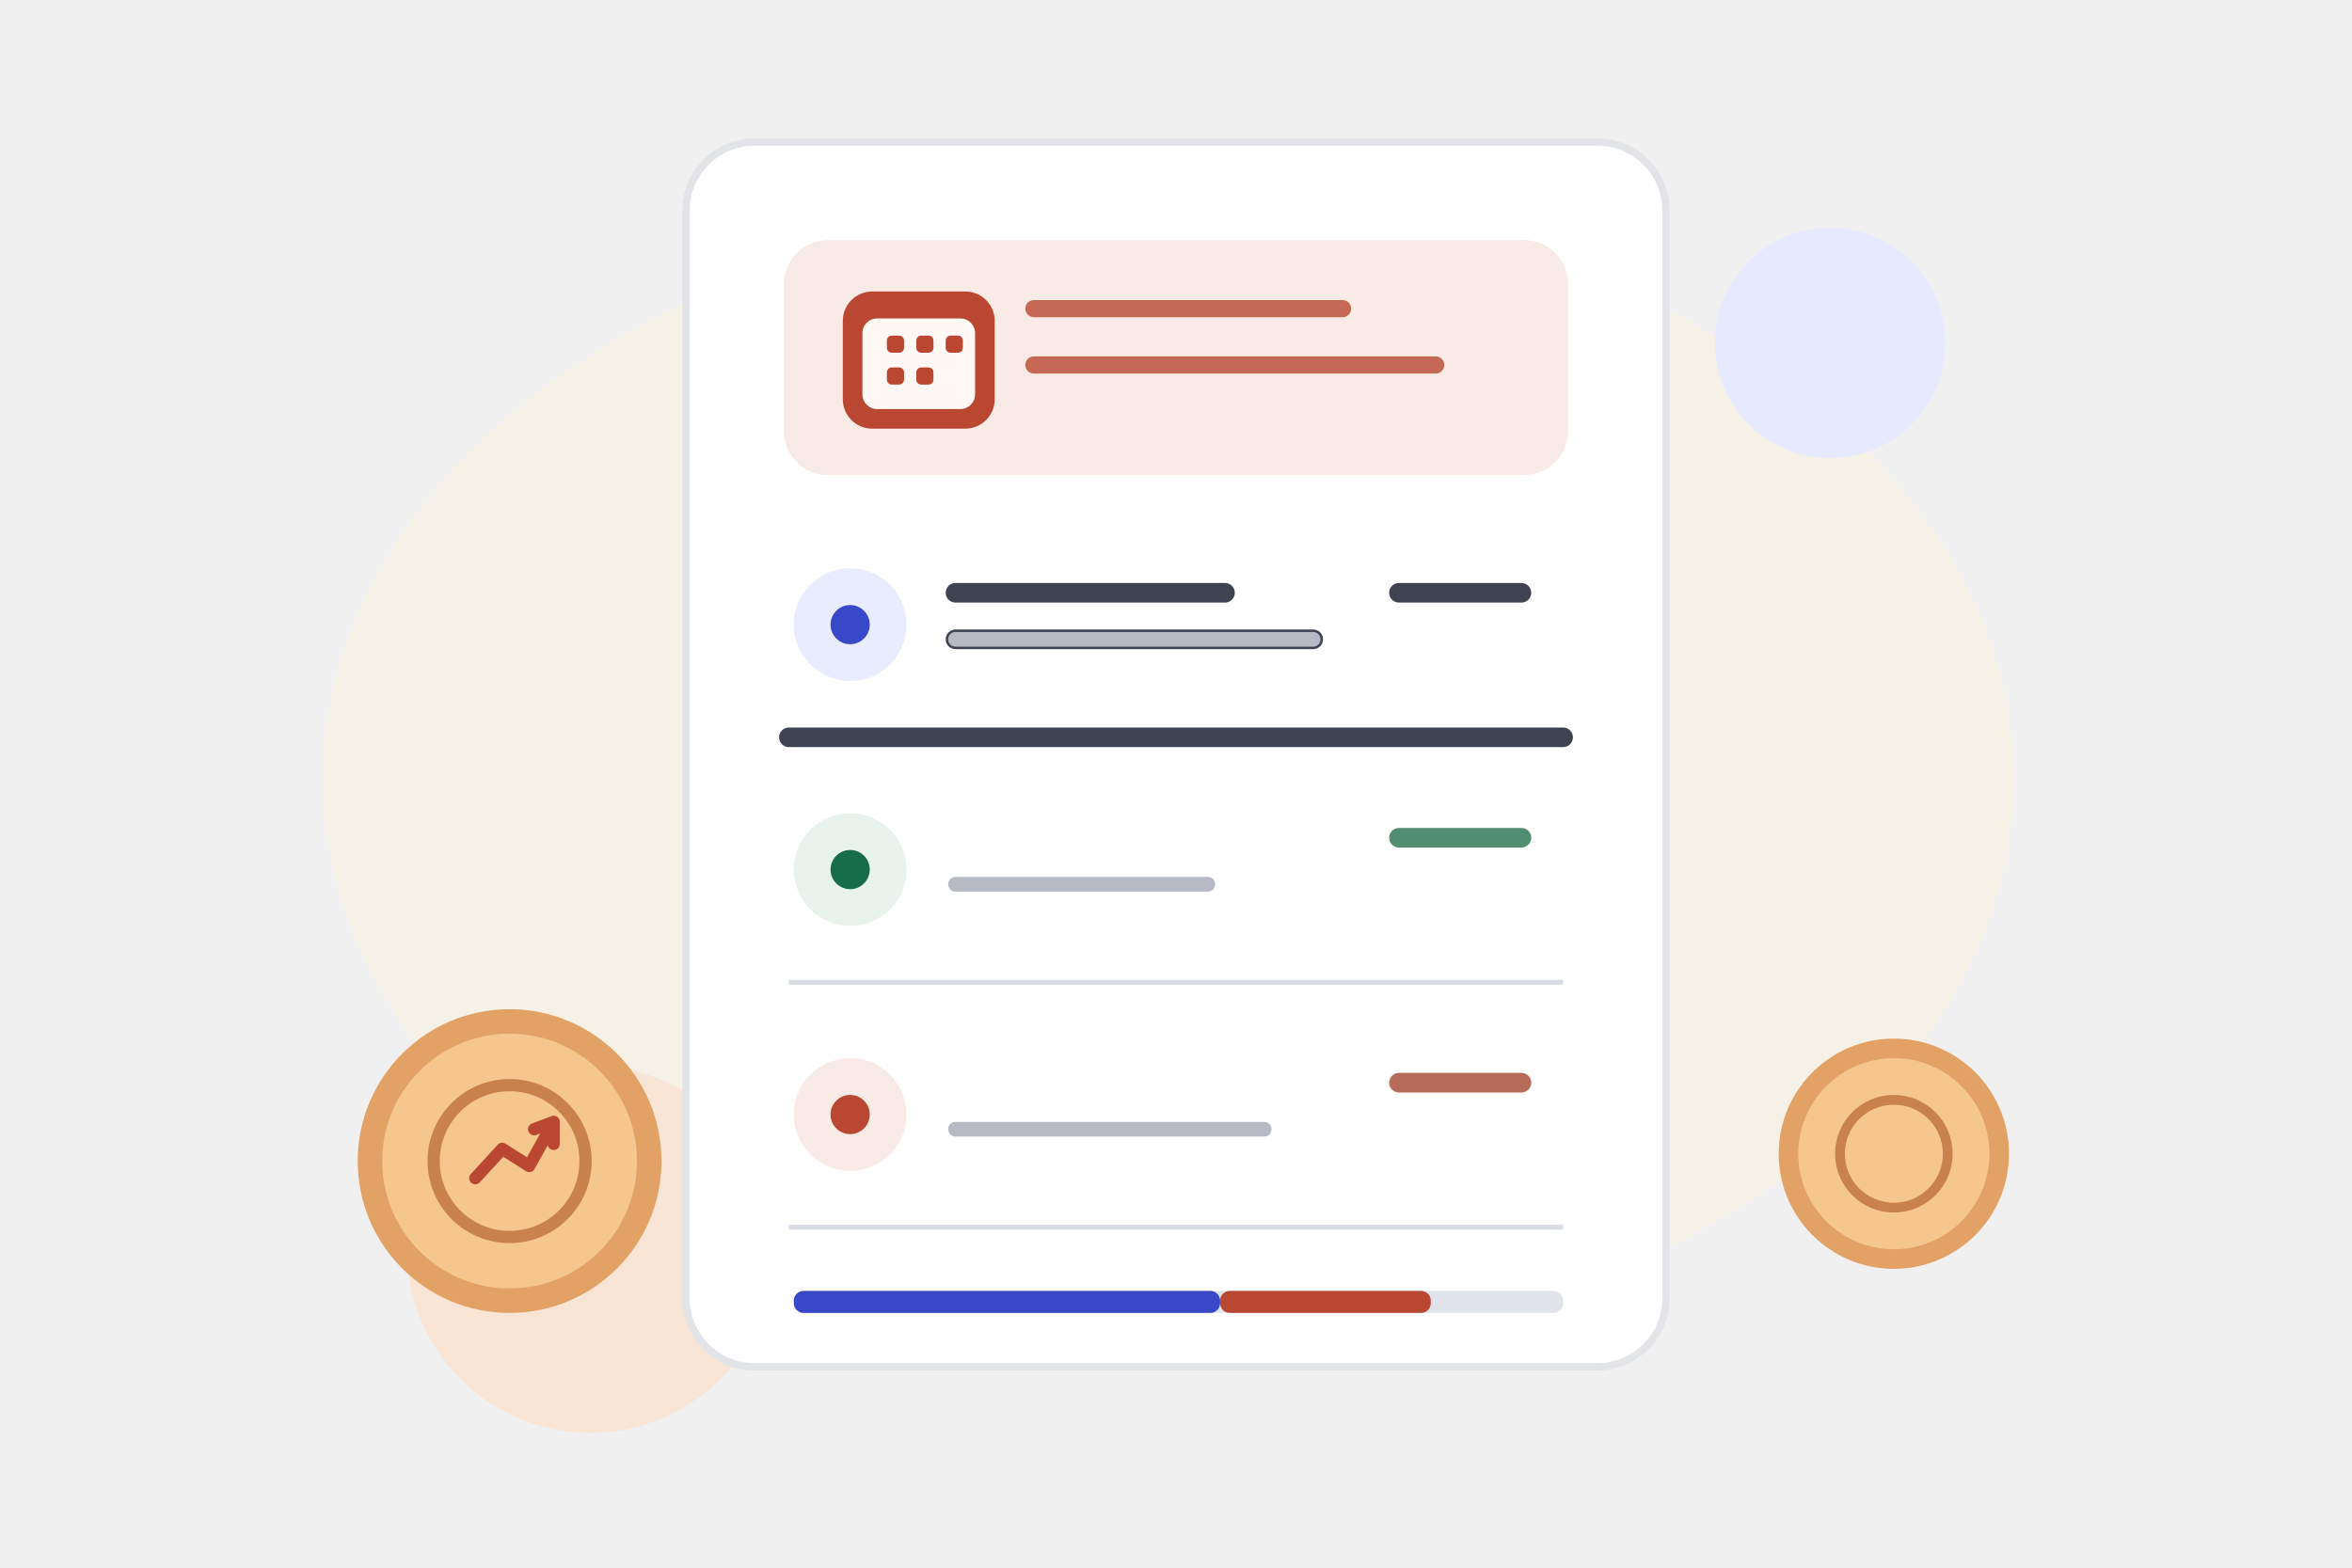
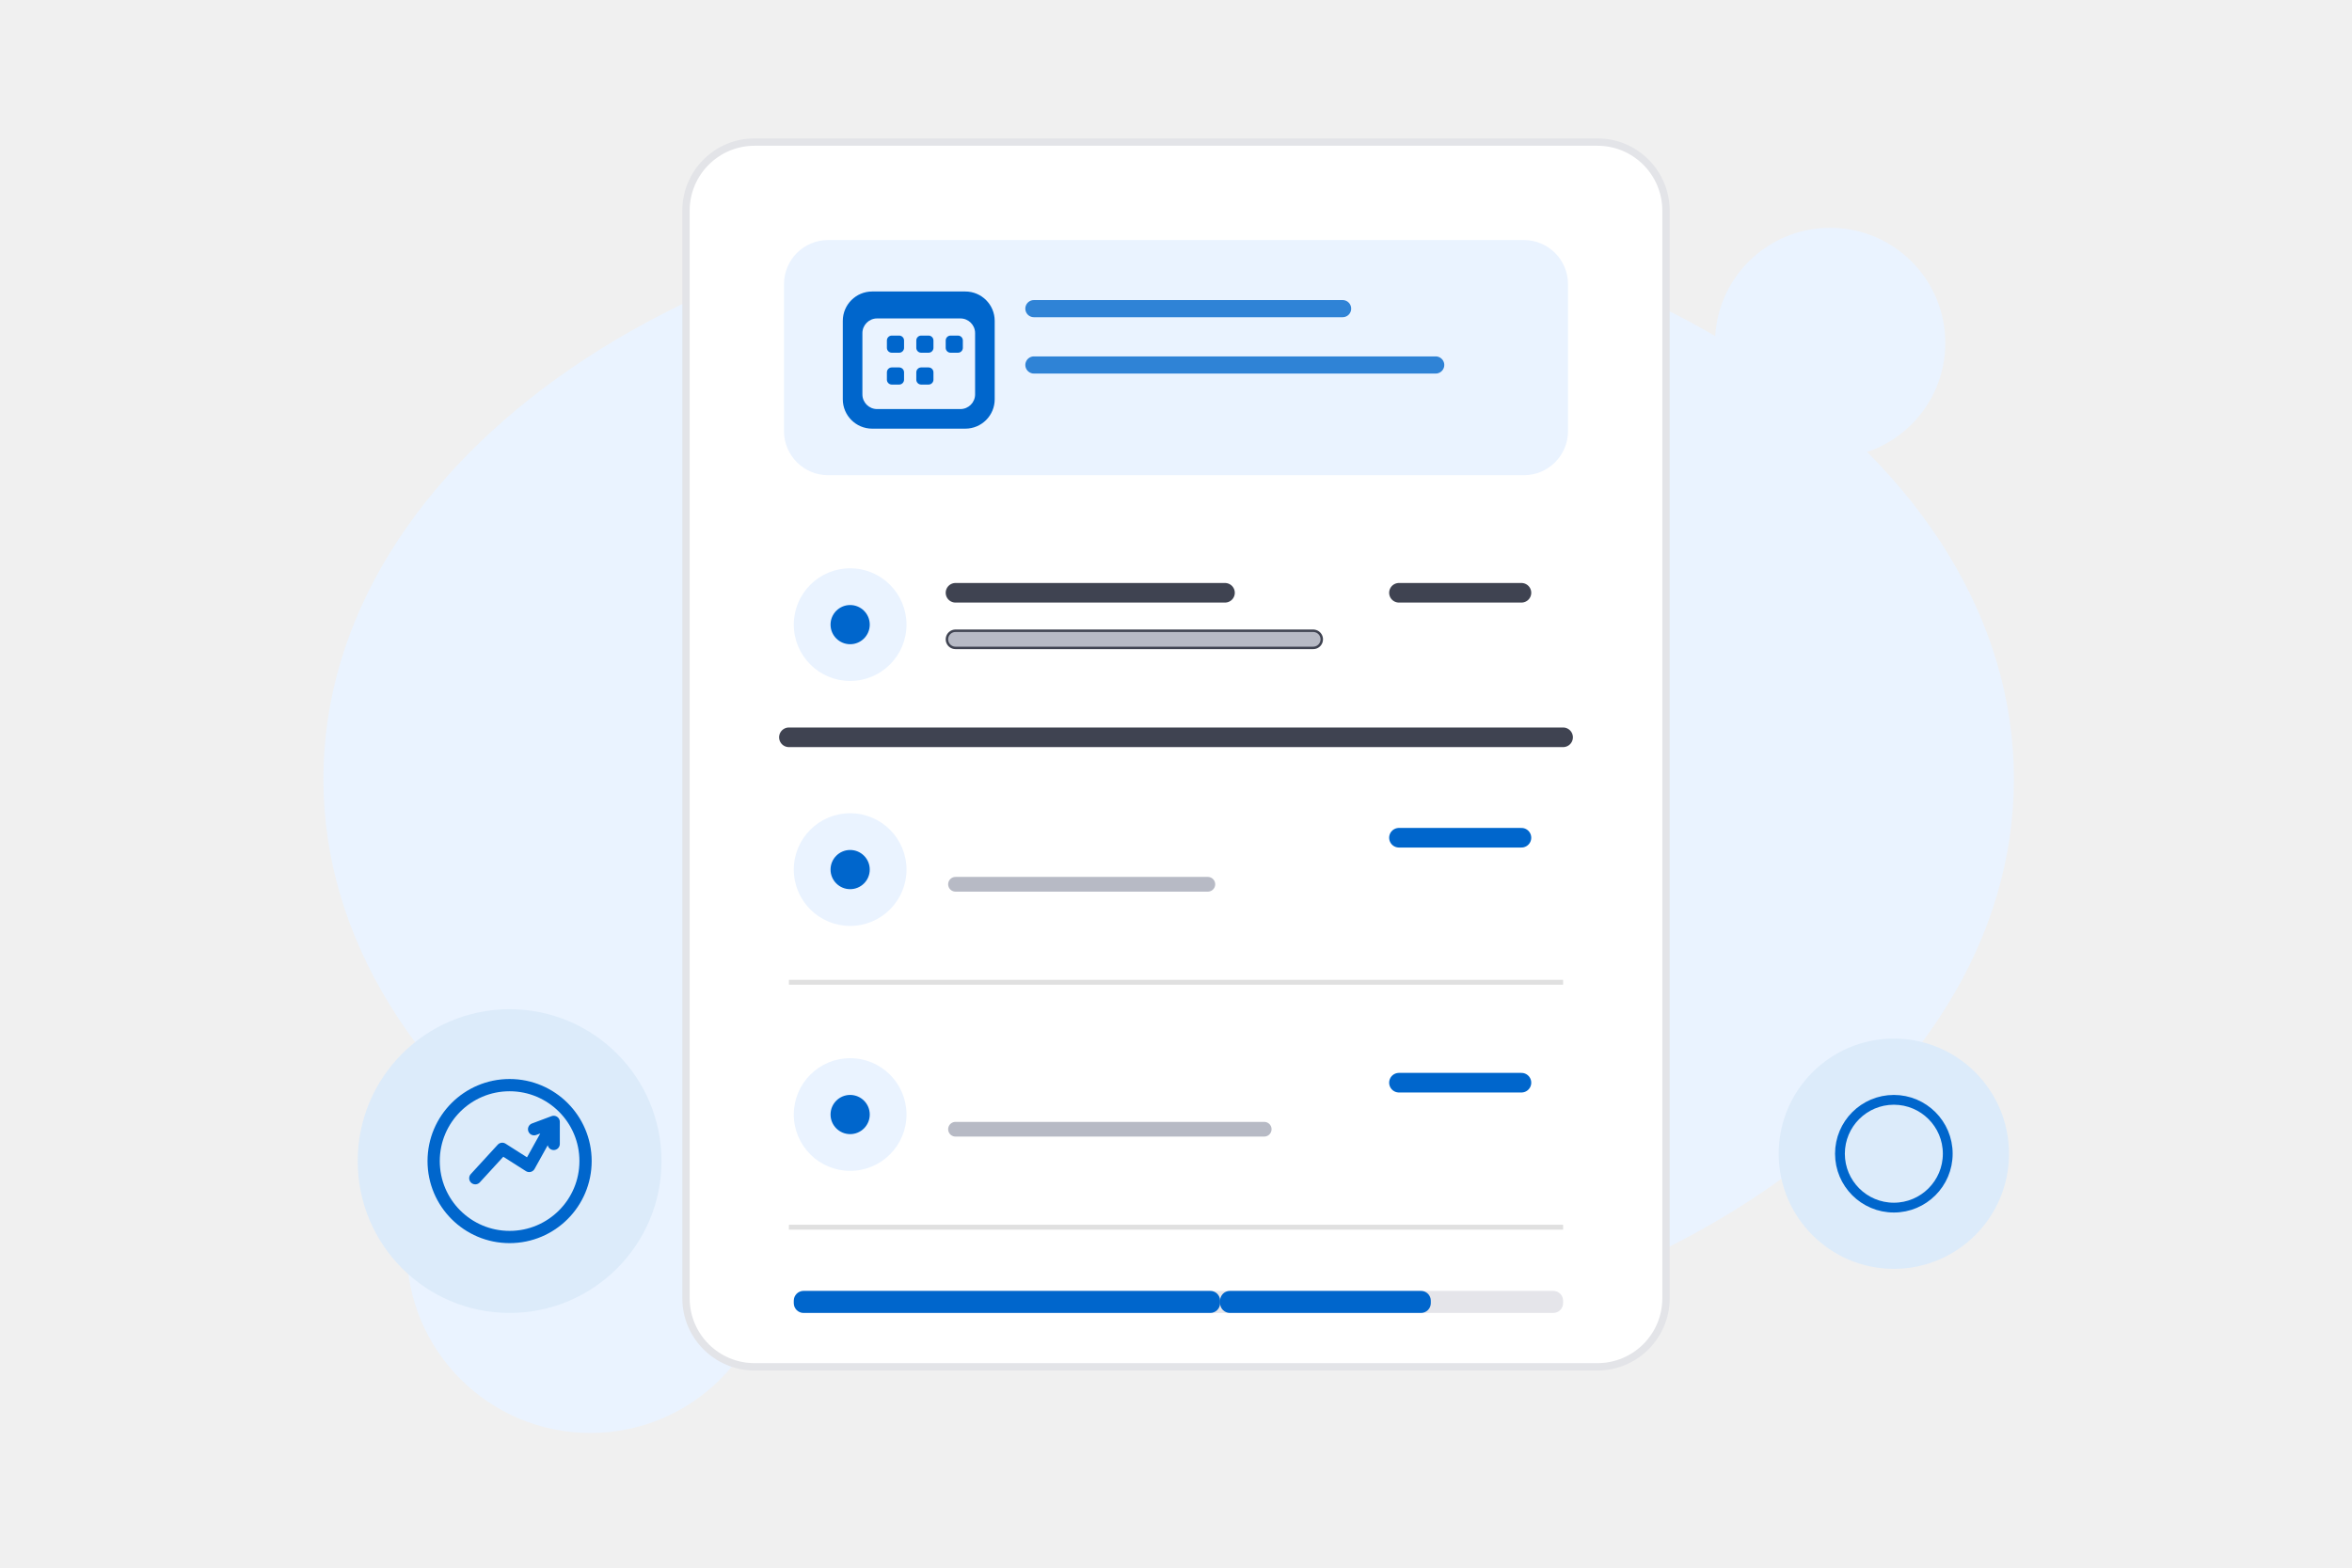
<svg xmlns="http://www.w3.org/2000/svg" viewBox="0 0 960 640" fill="none">
-   <ellipse cx="477" cy="318" rx="345" ry="237" fill="#F5F1E7" />
-   <ellipse cx="241" cy="510" rx="75" ry="75" fill="#F9E5D6" />
-   <circle cx="747" cy="140" r="47" fill="#E7E9FF" />
+   <ellipse cx="477" cy="318" rx="345" ry="237" fill="#EAF3FF" />
+   <ellipse cx="241" cy="510" rx="75" ry="75" fill="#EAF3FF" />
+   <circle cx="747" cy="140" r="47" fill="#EAF3FF" />
  <rect x="280" y="58" width="400" height="500" rx="28" fill="#FFFFFF" stroke="#E3E4E8" stroke-width="3" />
-   <rect x="320" y="98" width="320" height="96" rx="18" fill="#F8EAE5" />
-   <rect x="344" y="119" width="62" height="56" rx="12" fill="#B94732" />
-   <rect x="352" y="130" width="46" height="37" rx="6" fill="#FFF8F5" />
-   <g fill="#B94732">
+   <rect x="320" y="98" width="320" height="96" rx="18" fill="#EAF3FF" />
+   <rect x="344" y="119" width="62" height="56" rx="12" fill="#0066CC" />
+   <rect x="352" y="130" width="46" height="37" rx="6" fill="#EAF3FF" />
+   <g fill="#0066CC">
    <rect x="362" y="137" width="7" height="7" rx="2" />
    <rect x="374" y="137" width="7" height="7" rx="2" />
    <rect x="386" y="137" width="7" height="7" rx="2" />
    <rect x="362" y="150" width="7" height="7" rx="2" />
    <rect x="374" y="150" width="7" height="7" rx="2" />
  </g>
-   <path d="M422 126h126M422 149h164" stroke="#B94732" stroke-width="7" stroke-linecap="round" opacity=".8" />
+   <path d="M422 126h126M422 149h164" stroke="#0066CC" stroke-width="7" stroke-linecap="round" opacity=".8" />
  <path d="M390 242h110M390 261h146M571 242h50M322 301h316" stroke="#3F4351" stroke-width="8" stroke-linecap="round" />
  <path d="M390 261h146M390 361h103M390 461h126" stroke="#B7BAC5" stroke-width="6" stroke-linecap="round" />
-   <path d="M571 342h50" stroke="#518E6F" stroke-width="8" stroke-linecap="round" />
-   <path d="M571 442h50" stroke="#B76B5B" stroke-width="8" stroke-linecap="round" />
-   <path d="M322 401h316M322 501h316" stroke="#D9DCE5" stroke-width="2" />
-   <circle cx="347" cy="255" r="23" fill="#E9EBFF" />
-   <circle cx="347" cy="255" r="8" fill="#3848C8" />
-   <circle cx="347" cy="355" r="23" fill="#E7F3EC" />
-   <circle cx="347" cy="355" r="8" fill="#176D4A" />
-   <circle cx="347" cy="455" r="23" fill="#F8EAE5" />
-   <circle cx="347" cy="455" r="8" fill="#B94732" />
-   <rect x="324" y="527" width="314" height="9" rx="4" fill="#E0E3EA" />
-   <rect x="324" y="527" width="174" height="9" rx="4" fill="#3848C8" />
-   <rect x="498" y="527" width="86" height="9" rx="4" fill="#B94732" />
-   <circle cx="208" cy="474" r="62" fill="#E3A265" />
-   <circle cx="208" cy="474" r="52" fill="#F5C78E" />
-   <circle cx="208" cy="474" r="31" stroke="#C9824B" stroke-width="5" />
-   <path d="m194 481 11-12 11 7 10-18m0 0-8 3m8-3v9" stroke="#B94732" stroke-width="5" stroke-linecap="round" stroke-linejoin="round" />
-   <circle cx="773" cy="471" r="47" fill="#E3A265" />
-   <circle cx="773" cy="471" r="39" fill="#F5C78E" />
-   <circle cx="773" cy="471" r="22" stroke="#C9824B" stroke-width="4" />
+   <path d="M571 342h50" stroke="#0066CC" stroke-width="8" stroke-linecap="round" />
+   <path d="M571 442h50" stroke="#0066CC" stroke-width="8" stroke-linecap="round" />
+   <path d="M322 401h316M322 501h316" stroke="#E0E0E0" stroke-width="2" />
+   <circle cx="347" cy="255" r="23" fill="#EAF3FF" />
+   <circle cx="347" cy="255" r="8" fill="#0066CC" />
+   <circle cx="347" cy="355" r="23" fill="#EAF3FF" />
+   <circle cx="347" cy="355" r="8" fill="#0066CC" />
+   <circle cx="347" cy="455" r="23" fill="#EAF3FF" />
+   <circle cx="347" cy="455" r="8" fill="#0066CC" />
+   <rect x="324" y="527" width="314" height="9" rx="4" fill="#E5E5EA" />
+   <rect x="324" y="527" width="174" height="9" rx="4" fill="#0066CC" />
+   <rect x="498" y="527" width="86" height="9" rx="4" fill="#0066CC" />
+   <circle cx="208" cy="474" r="62" fill="#DCEBFA" />
+   <circle cx="208" cy="474" r="52" fill="#DCEBFA" />
+   <circle cx="208" cy="474" r="31" stroke="#0066CC" stroke-width="5" />
+   <path d="m194 481 11-12 11 7 10-18m0 0-8 3m8-3v9" stroke="#0066CC" stroke-width="5" stroke-linecap="round" stroke-linejoin="round" />
+   <circle cx="773" cy="471" r="47" fill="#DCEBFA" />
+   <circle cx="773" cy="471" r="39" fill="#DCEBFA" />
+   <circle cx="773" cy="471" r="22" stroke="#0066CC" stroke-width="4" />
</svg>
